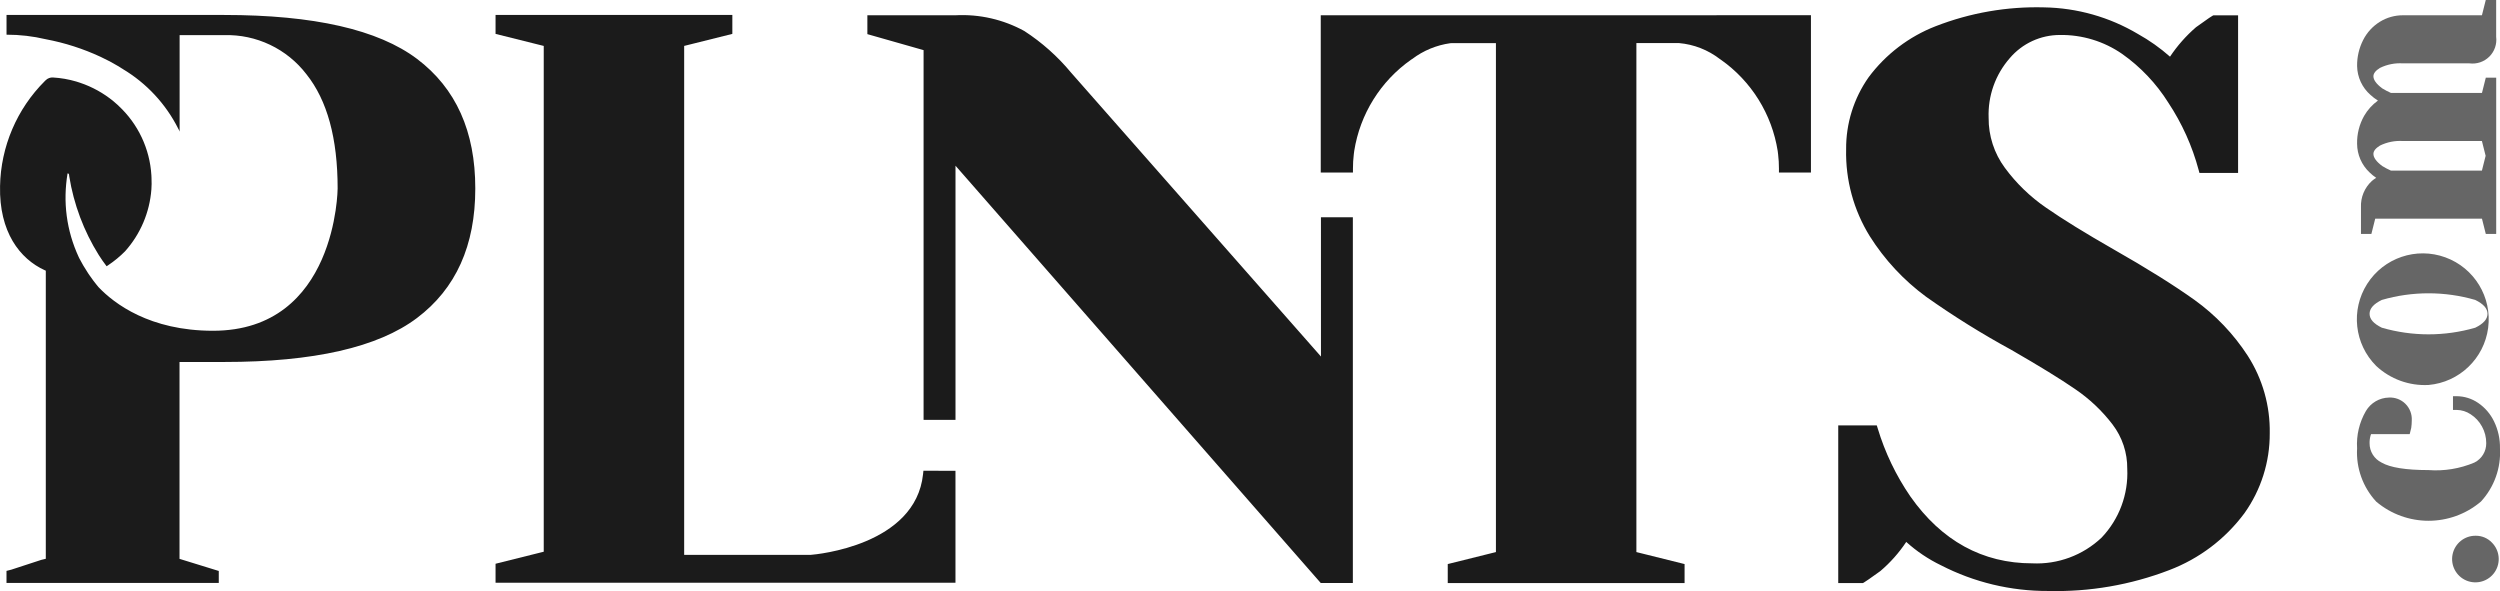
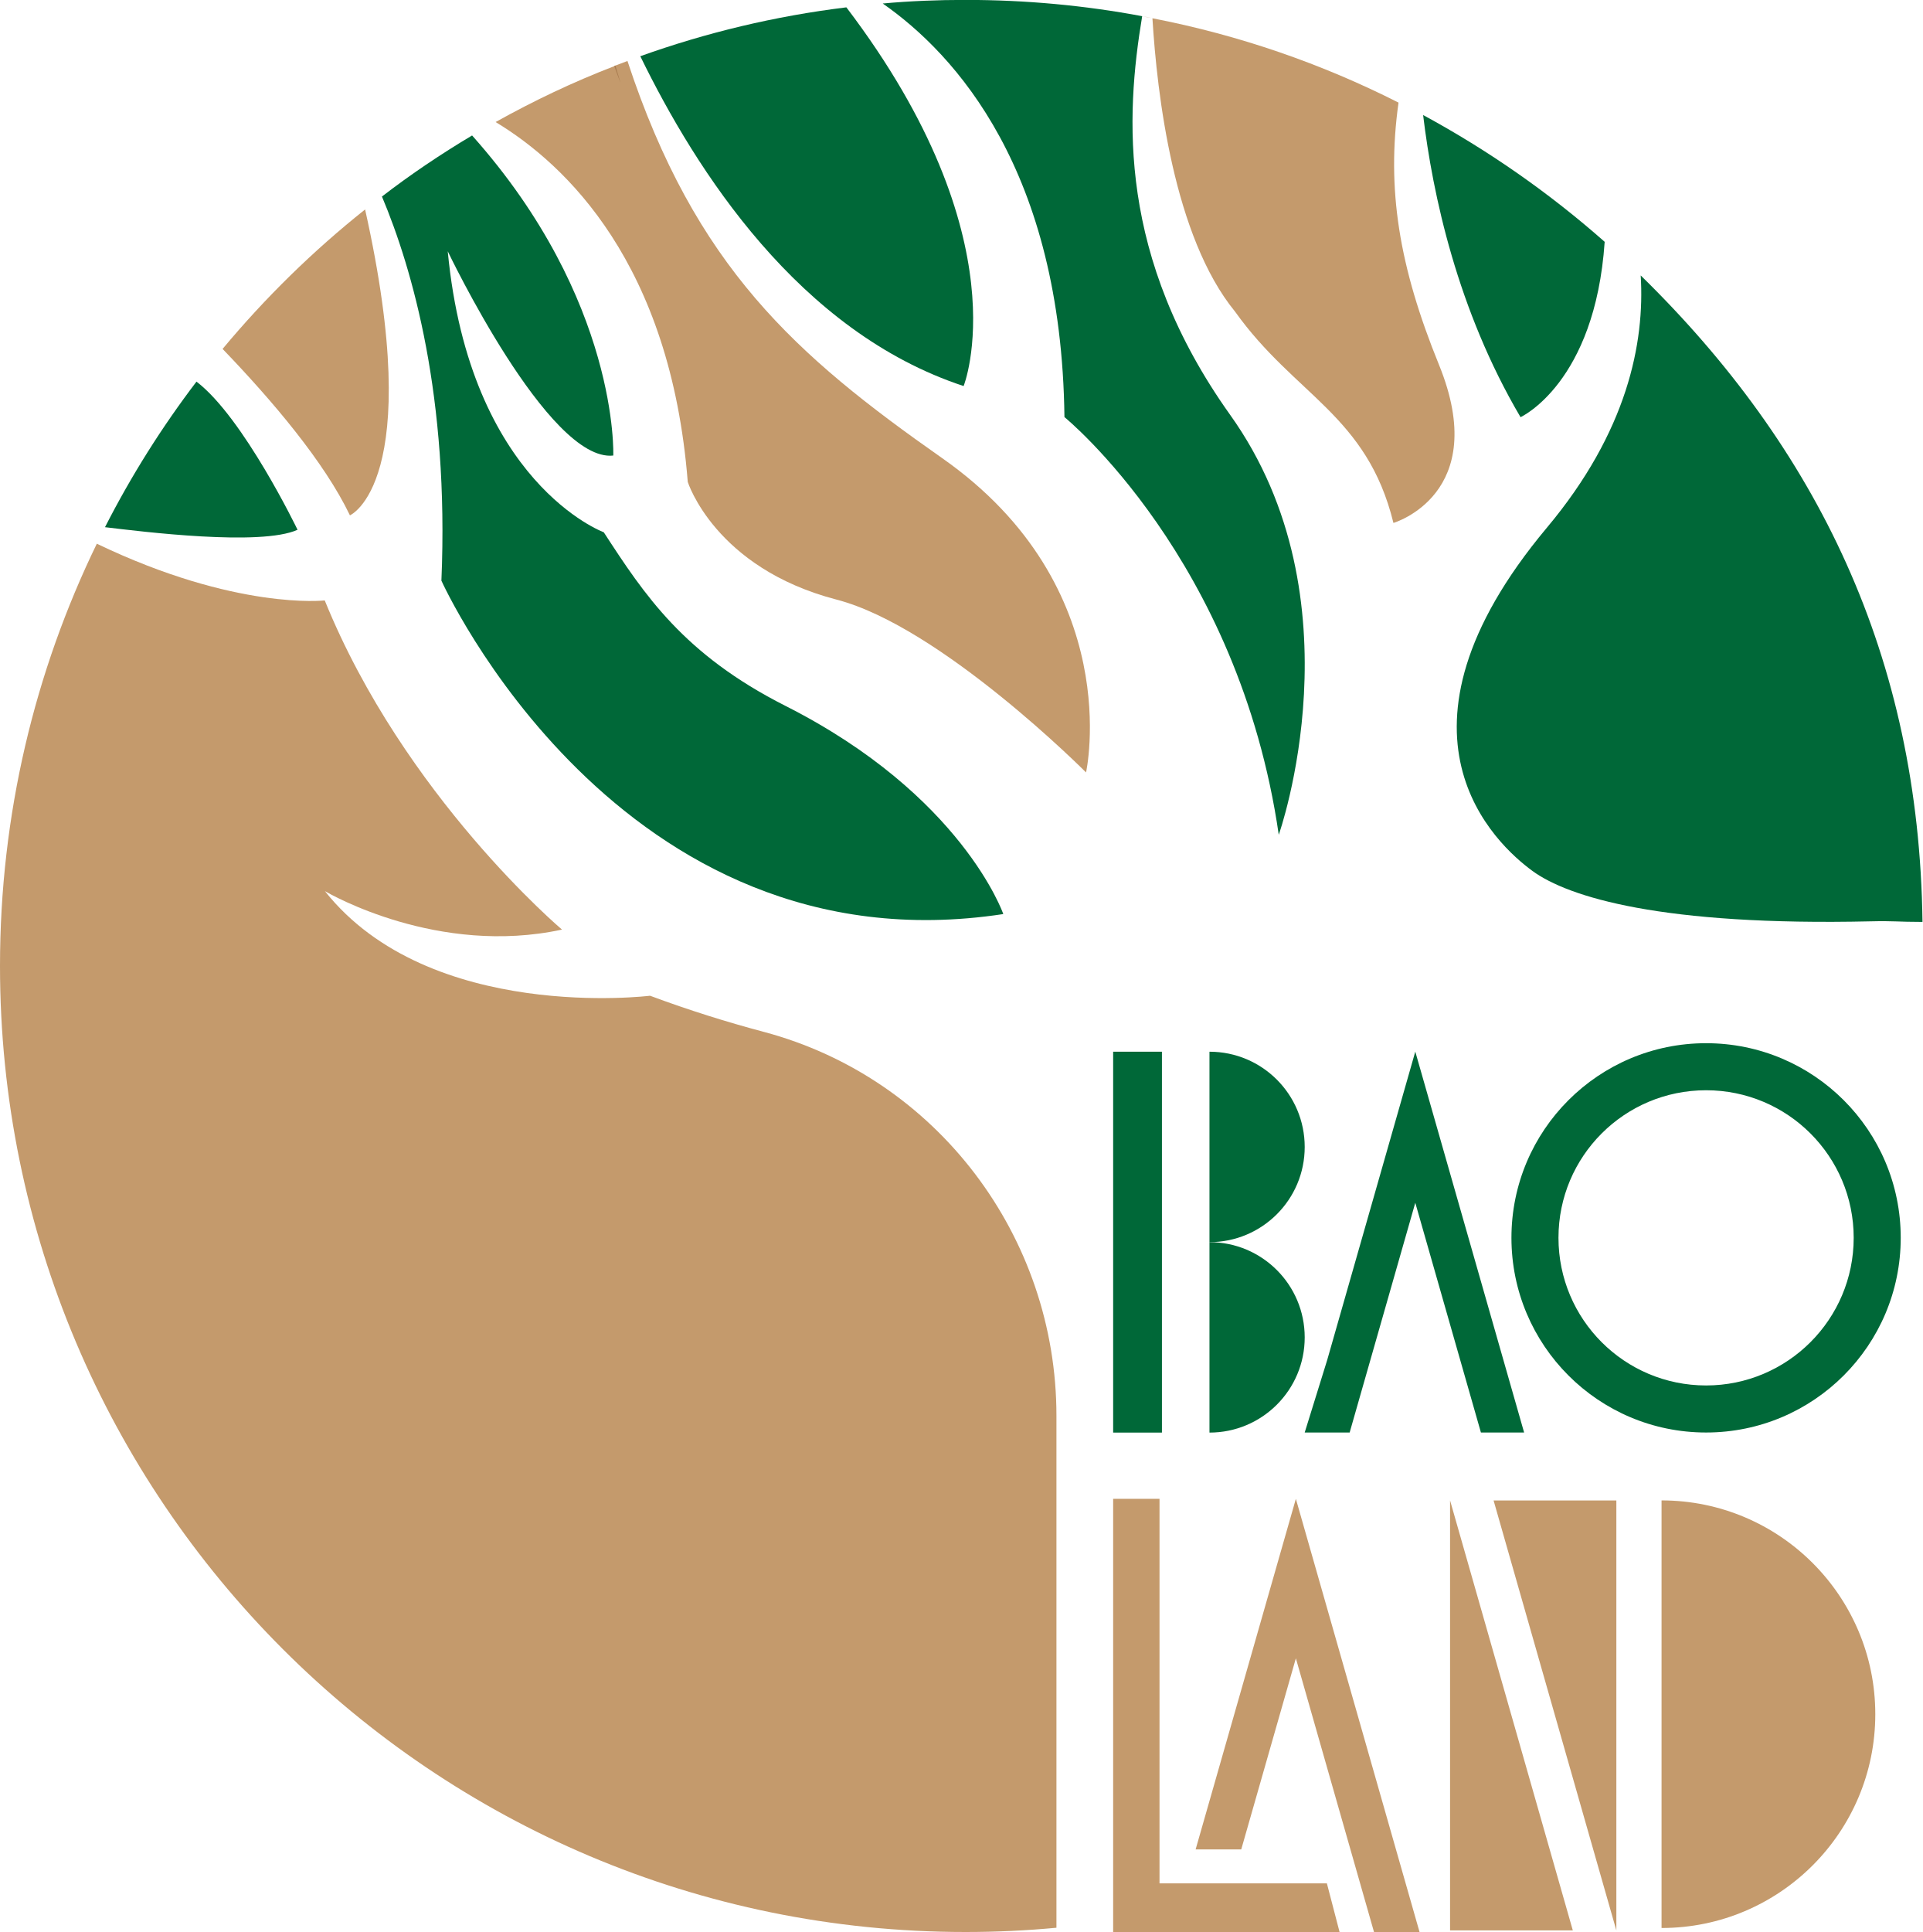
- <svg xmlns="http://www.w3.org/2000/svg" viewBox="0 0 275 65" class="w-[85px] transition-size md:w-[105px] lg:w-[145px]">
-   <g fill="#666666">
-     <path d="M272.343 58.932a2.564 2.564 0 1 0 1.764.749 2.427 2.427 0 0 0-1.764-.749zM272.597 44.322a4.216 4.216 0 0 0-2.363-.74h-.406v1.509h.406a2.814 2.814 0 0 1 1.54.482 3.672 3.672 0 0 1 1.242 1.34 3.736 3.736 0 0 1 .47 1.835 2.346 2.346 0 0 1-1.306 2.135 10.862 10.862 0 0 1-5.04.826c-2.485 0-4.223-.278-5.168-.827a2.343 2.343 0 0 1-1.318-2.13 2.831 2.831 0 0 1 .117-.872l.045-.124h4.25l.169-.682a5.934 5.934 0 0 0 .06-.842 2.382 2.382 0 0 0-2.516-2.5 3.015 3.015 0 0 0-2.528 1.477 7.256 7.256 0 0 0-.971 4.109 7.967 7.967 0 0 0 2.1 5.859 8.92 8.92 0 0 0 11.518 0 7.968 7.968 0 0 0 2.1-5.859 6.539 6.539 0 0 0-.648-2.954 5.179 5.179 0 0 0-1.753-2.042zM267.14 42.347a7.252 7.252 0 1 0-5.758-2.093 7.835 7.835 0 0 0 5.758 2.093zm-5.138-9.355a18.475 18.475 0 0 1 10.275 0c.907.444 1.349.944 1.349 1.528s-.441 1.085-1.349 1.528a18.464 18.464 0 0 1-10.275 0c-.907-.444-1.348-.944-1.348-1.528s.441-1.084 1.348-1.528zM260.052 12.749a6 6 0 0 0-.772 3.06 4.369 4.369 0 0 0 1.385 3.171 4.924 4.924 0 0 0 .716.58 3.63 3.63 0 0 0-.474.345 3.712 3.712 0 0 0-1.2 2.906v2.925h1.144l.422-1.681h11.743l.422 1.681h1.144V8.543h-1.144l-.422 1.68h-10.011a7.685 7.685 0 0 1-.966-.507c-.639-.478-.963-.925-.963-1.329 0-.314.242-.623.72-.917a5.008 5.008 0 0 1 2.531-.5h7.313a2.621 2.621 0 0 0 2.938-2.925V0h-1.144l-.422 1.68h-8.684a4.791 4.791 0 0 0-2.548.719 5.035 5.035 0 0 0-1.835 2.006 6.144 6.144 0 0 0-.664 2.861 4.315 4.315 0 0 0 1.477 3.179 5.337 5.337 0 0 0 .814.62 5.407 5.407 0 0 0-1.52 1.684zm12.959 6.017h-10.006a7.692 7.692 0 0 1-.966-.507c-.639-.478-.963-.925-.963-1.33 0-.314.242-.623.72-.917a5.009 5.009 0 0 1 2.531-.5h8.684l.408 1.627z" />
-   </g>
-   <g fill="#1b1b1b">
-     <path d="M45.875 6.479q-6.421-4.833-21.221-4.833H.718v2.17H.73a18.61 18.61 0 0 1 4.309.5 25.483 25.483 0 0 1 6.043 1.944 20.924 20.924 0 0 1 1.977 1.048 3.019 3.019 0 0 1 .318.205l.074.041.045.033a16.052 16.052 0 0 1 6.118 6.58 1.342 1.342 0 0 1 .136.292c0 .008 0 .012.008.02V3.865h4.9a11.005 11.005 0 0 1 9.048 4.3q3.436 4.3 3.434 12.565s-.085 15.654-13.711 15.654c-6.968 0-10.873-3-12.576-4.782l-.021-.024c-.079-.091-.153-.184-.227-.276-.112-.14-.223-.281-.331-.424-.151-.2-.3-.4-.438-.611-.045-.066-.093-.13-.137-.2a15.423 15.423 0 0 1-.517-.827c-.022-.035-.041-.072-.062-.107a17.23 17.23 0 0 1-.374-.68c.006.014.015.027.021.04l-.023-.042c-.029-.058-.058-.115-.087-.177a15.885 15.885 0 0 1-.834-2.224 15.483 15.483 0 0 1-.611-4.653 16.615 16.615 0 0 1 .219-2.322.151.151 0 0 1 .165.139c.009.049.017.119.021.181a23.334 23.334 0 0 0 3.244 8.652c.265.415.553.835.867 1.241.062-.041.12-.078.178-.119a11.894 11.894 0 0 0 1.857-1.533 11.512 11.512 0 0 0 2.89-6.8c.016-.2.021-.39.025-.6s0-.44-.012-.661c0-.1 0-.193-.012-.288a11.353 11.353 0 0 0-3.612-7.649.248.248 0 0 0-.045-.049c-.169-.152-.334-.3-.508-.444a11.635 11.635 0 0 0-3.682-2.042 9.783 9.783 0 0 0-.409-.132 11.34 11.34 0 0 0-2.575-.448 1.038 1.038 0 0 0-.776.284l-.009.008-.1.095A16.772 16.772 0 0 0 .005 20.476c-.107 5.023 2.163 8 4.933 9.256a1.1 1.1 0 0 0 .1.041v31.693l-.491.119-3.3 1.077-.532.136v1.327h23.35v-1.319l-4.318-1.332V39.818h4.9q14.8 0 21.221-4.838t6.414-14.247q.008-9.413-6.407-14.254zM247.25 39.13a22.924 22.924 0 0 0-5.855-6.138c-2.267-1.619-5.27-3.5-8.926-5.577-3.089-1.767-5.584-3.308-7.414-4.579a18.907 18.907 0 0 1-4.514-4.368 9.122 9.122 0 0 1-1.792-5.514 9.41 9.41 0 0 1 2.326-6.558 7.223 7.223 0 0 1 5.515-2.548 11.721 11.721 0 0 1 6.851 2.086 18.793 18.793 0 0 1 5.071 5.354 25.215 25.215 0 0 1 3.341 7.419l.087.318h4.249V1.685h-2.713l-.092.046c-.1.049-.326.19-1.828 1.267a16.08 16.08 0 0 0-2.854 3.236 20.2 20.2 0 0 0-3.534-2.5 20.881 20.881 0 0 0-10.32-2.923 30.635 30.635 0 0 0-11.93 2.074 16.757 16.757 0 0 0-7.372 5.617 13.57 13.57 0 0 0-2.472 7.925 17.393 17.393 0 0 0 2.6 9.553 24.5 24.5 0 0 0 6.2 6.665 94.347 94.347 0 0 0 9.365 5.837c3.111 1.794 5.409 3.206 7.024 4.319a17.607 17.607 0 0 1 4.125 3.9 7.9 7.9 0 0 1 1.61 4.859 10.269 10.269 0 0 1-2.83 7.585 10.379 10.379 0 0 1-7.621 2.823c-5.463 0-9.975-2.477-13.408-7.36a27.04 27.04 0 0 1-3.6-7.516l-.094-.3h-4.239v17.345h2.712l.094-.049c.15-.078.755-.5 1.827-1.271a15.4 15.4 0 0 0 2.848-3.206 16.224 16.224 0 0 0 3.816 2.568 25.522 25.522 0 0 0 11.784 2.829 34.725 34.725 0 0 0 13.321-2.293 18.477 18.477 0 0 0 8.284-6.268 15.032 15.032 0 0 0 2.78-8.788 15.3 15.3 0 0 0-2.422-8.529zM145.306 39.218L117.814 7.984a22.764 22.764 0 0 0-5.134-4.57 14.188 14.188 0 0 0-7.562-1.735h-9.707v2.076l6.183 1.759v40.675h3.511V18.227l40.18 45.906h3.529V23.901h-3.511z" />
-     <path d="M103.229 51.784h-1.653l-.041.386c-.834 7.83-11.726 8.815-12.344 8.864H75.258V5.051l5.3-1.324V1.641H54.511v2.087l5.3 1.324v55.637l-5.3 1.324V64.1h50.591V51.786h-1.873zM145.282 1.679v17.3h3.543v-.431a13.047 13.047 0 0 1 .094-1.584c.007-.074.014-.151.033-.259l.012-.1a15.162 15.162 0 0 1 6.247-10.034l.127-.08a9.036 9.036 0 0 1 4.2-1.739c.092-.007.179-.011.267-.011h4.747v55.987l-5.3 1.319v2.087h26.051v-2.087l-5.3-1.319V4.74h4.7a8.557 8.557 0 0 1 4.471 1.747l.113.075a15.168 15.168 0 0 1 6.261 10.055l.015.119c.015.076.021.157.03.246a12.861 12.861 0 0 1 .091 1.562v.431h3.52v-17.3z" />
-   </g>
+ <svg xmlns="http://www.w3.org/2000/svg" id="Layer_1" data-name="Layer 1" viewBox="0 0 230.52 231.61">
+   <defs>
+     <style>
+       .cls-1 {
+         fill: #a97c50;
+       }
+ 
+       .cls-2 {
+         fill: #c49a6c;
+       }
+ 
+       .cls-3 {
+         fill: #006838;
+       }
+     </style>
+   </defs>
+   <path class="cls-3" d="m35.68,63.51c-4.41,2-18.64.22-23.09-.31,3.14-6.16,6.82-12,10.97-17.45,5.63,4.28,12.12,17.76,12.12,17.76Z" />
+   <path class="cls-2" d="m41.96,61.78c-3.07-6.41-9.32-13.77-15.27-19.95,5.11-6.13,10.84-11.75,17.09-16.72,7.32,32.76-1.82,36.67-1.82,36.67Z" />
+   <path class="cls-3" d="m120.3,109.58c-46.21,7.04-67.37-39.97-67.37-39.97.93-22.02-3.45-37.31-7.13-46.05,3.45-2.66,7.07-5.09,10.81-7.32,17.65,19.79,16.93,38.37,16.93,38.37-7.77.86-19.85-24.49-19.85-24.49,2.64,27.8,18.71,33.69,18.71,33.69,4.88,7.5,9.56,14.63,21.8,20.82,21.18,10.71,26.1,24.93,26.1,24.93Z" />
+   <path class="cls-2" d="m112.96,54.91c22.18,15.54,17.27,37.69,17.27,37.69,0,0-17.37-17.46-29.92-20.72-14.6-3.8-17.84-14.11-17.84-14.11-2.07-26.17-14.61-38.05-23.04-43.14,4.57-2.55,9.3-4.8,14.23-6.7.04-.05.09-.05.13-.07.48-.19.96-.37,1.45-.55,8.14,24.7,20.17,35.29,37.72,47.6Z" />
+   <path class="cls-3" d="m101.49.88c21.15,27.81,14.06,45.4,14.06,45.4-19.75-6.5-32.08-25.83-38.77-39.54,7.87-2.82,16.14-4.81,24.71-5.86Z" />
+   <path class="cls-2" d="m126.68,169.73v61.37c-3.59.34-7.23.51-10.9.51C51.82,231.61,0,179.76,0,115.8c0-18.15,4.18-35.33,11.61-50.62,16.7,8.02,27.33,6.8,27.33,6.8,9.54,23.49,28.45,39.46,28.45,39.46-14.84,3.2-27.77-4.23-28.43-4.61,12.57,15.83,38.99,12.54,38.99,12.54,4.7,1.75,9.27,3.17,13.63,4.33,20.77,5.53,35.1,24.53,35.1,46.03Z" />
+   <path class="cls-3" d="m153.34,100.08c-4.79-33.08-25.7-50.08-25.7-50.08-.36-29.56-13.06-43.49-21.79-49.58,3.27-.3,6.59-.43,9.93-.43,7.23,0,14.31.66,21.18,1.95-2,12.04-2.95,28.85,10.54,47.78,15.84,22.15,5.84,50.35,5.84,50.35Z" />
+   <path class="cls-2" d="m167.09,62.69c-3.18-12.95-11.81-15.27-18.99-25.33-7.38-9.02-9.36-26.13-9.91-35.17,10.41,2.02,20.31,5.45,29.51,10.11-1.45,10.34.05,19.63,4.84,31.4,6.34,15.54-5.45,18.99-5.45,18.99Z" />
+   <path class="cls-3" d="m192.42,28.99c-1.16,16.97-10.09,21.02-10.09,21.02-7.57-12.84-10.54-26.7-11.68-36.22,7.84,4.25,15.13,9.34,21.77,15.2Z" />
+   <path class="cls-3" d="m230.52,110.52c-3.01,0-3.43-.14-6.18-.07-25.04.57-36.26-2.89-40.58-6.04-4.32-3.16-18.99-16.4,1.73-41.15,9.66-11.52,11.75-22.18,11.25-30.24,21.15,20.68,33.38,45.67,33.79,77.5Z" />
+   <path class="cls-1" d="m12.59,63.21c-.32.66-.66,1.32-.98,1.98" />
+   <path class="cls-1" d="m74.41,9.95c-.27-.7-.52-1.39-.75-2.02.05-.05.09-.05.14-.07.2.7.41,1.41.61,2.09Z" />
+   <path class="cls-1" d="m138.18,2.18c-.41-.09-.82-.18-1.23-.23" />
+   <polygon class="cls-2" points="133.48 179.68 133.48 231.61 160.63 231.61 159.11 225.78 139.04 225.78 139.04 179.68 133.48 179.68" />
+   <polygon class="cls-2" points="170.22 231.61 164.76 231.61 155.39 198.8 148.84 221.71 143.37 221.71 155.39 179.68 170.22 231.61" />
+   <polygon class="cls-3" points="182.76 171.73 177.58 171.73 169.71 144.19 161.84 171.73 156.45 171.73 159.15 163.03 169.71 126.07 182.76 171.73" />
+   <polygon class="cls-2" points="173.88 179.87 188.6 231.42 173.88 231.42 173.88 179.87" />
+   <polygon class="cls-2" points="193.82 179.88 193.82 231.42 179.1 179.88 193.82 179.88" />
+   <path class="cls-2" d="m224.87,205.5c0,14.15-11.48,25.63-25.63,25.63v-51.26c14.15,0,25.63,11.48,25.63,25.63Z" />
+   <path class="cls-3" d="m156.45,137.5c0,6.3-5.11,11.41-11.42,11.41v-22.83c6.31,0,11.42,5.11,11.42,11.42Z" />
+   <path class="cls-3" d="m156.45,160.33c0,6.3-5.11,11.41-11.42,11.41v-22.83c6.31,0,11.42,5.11,11.42,11.42Z" />
+   <rect class="cls-3" x="133.48" y="126.08" width="5.85" height="45.66" />
+   <path class="cls-3" d="m204.58,125.06c-12.89,0-23.34,10.44-23.34,23.33s10.45,23.34,23.34,23.34,23.34-10.45,23.34-23.34-10.45-23.33-23.34-23.33Zm0,41.03c-9.78,0-17.7-7.92-17.7-17.7s7.92-17.69,17.7-17.69,17.7,7.92,17.7,17.69-7.93,17.7-17.7,17.7Z" />
</svg>
